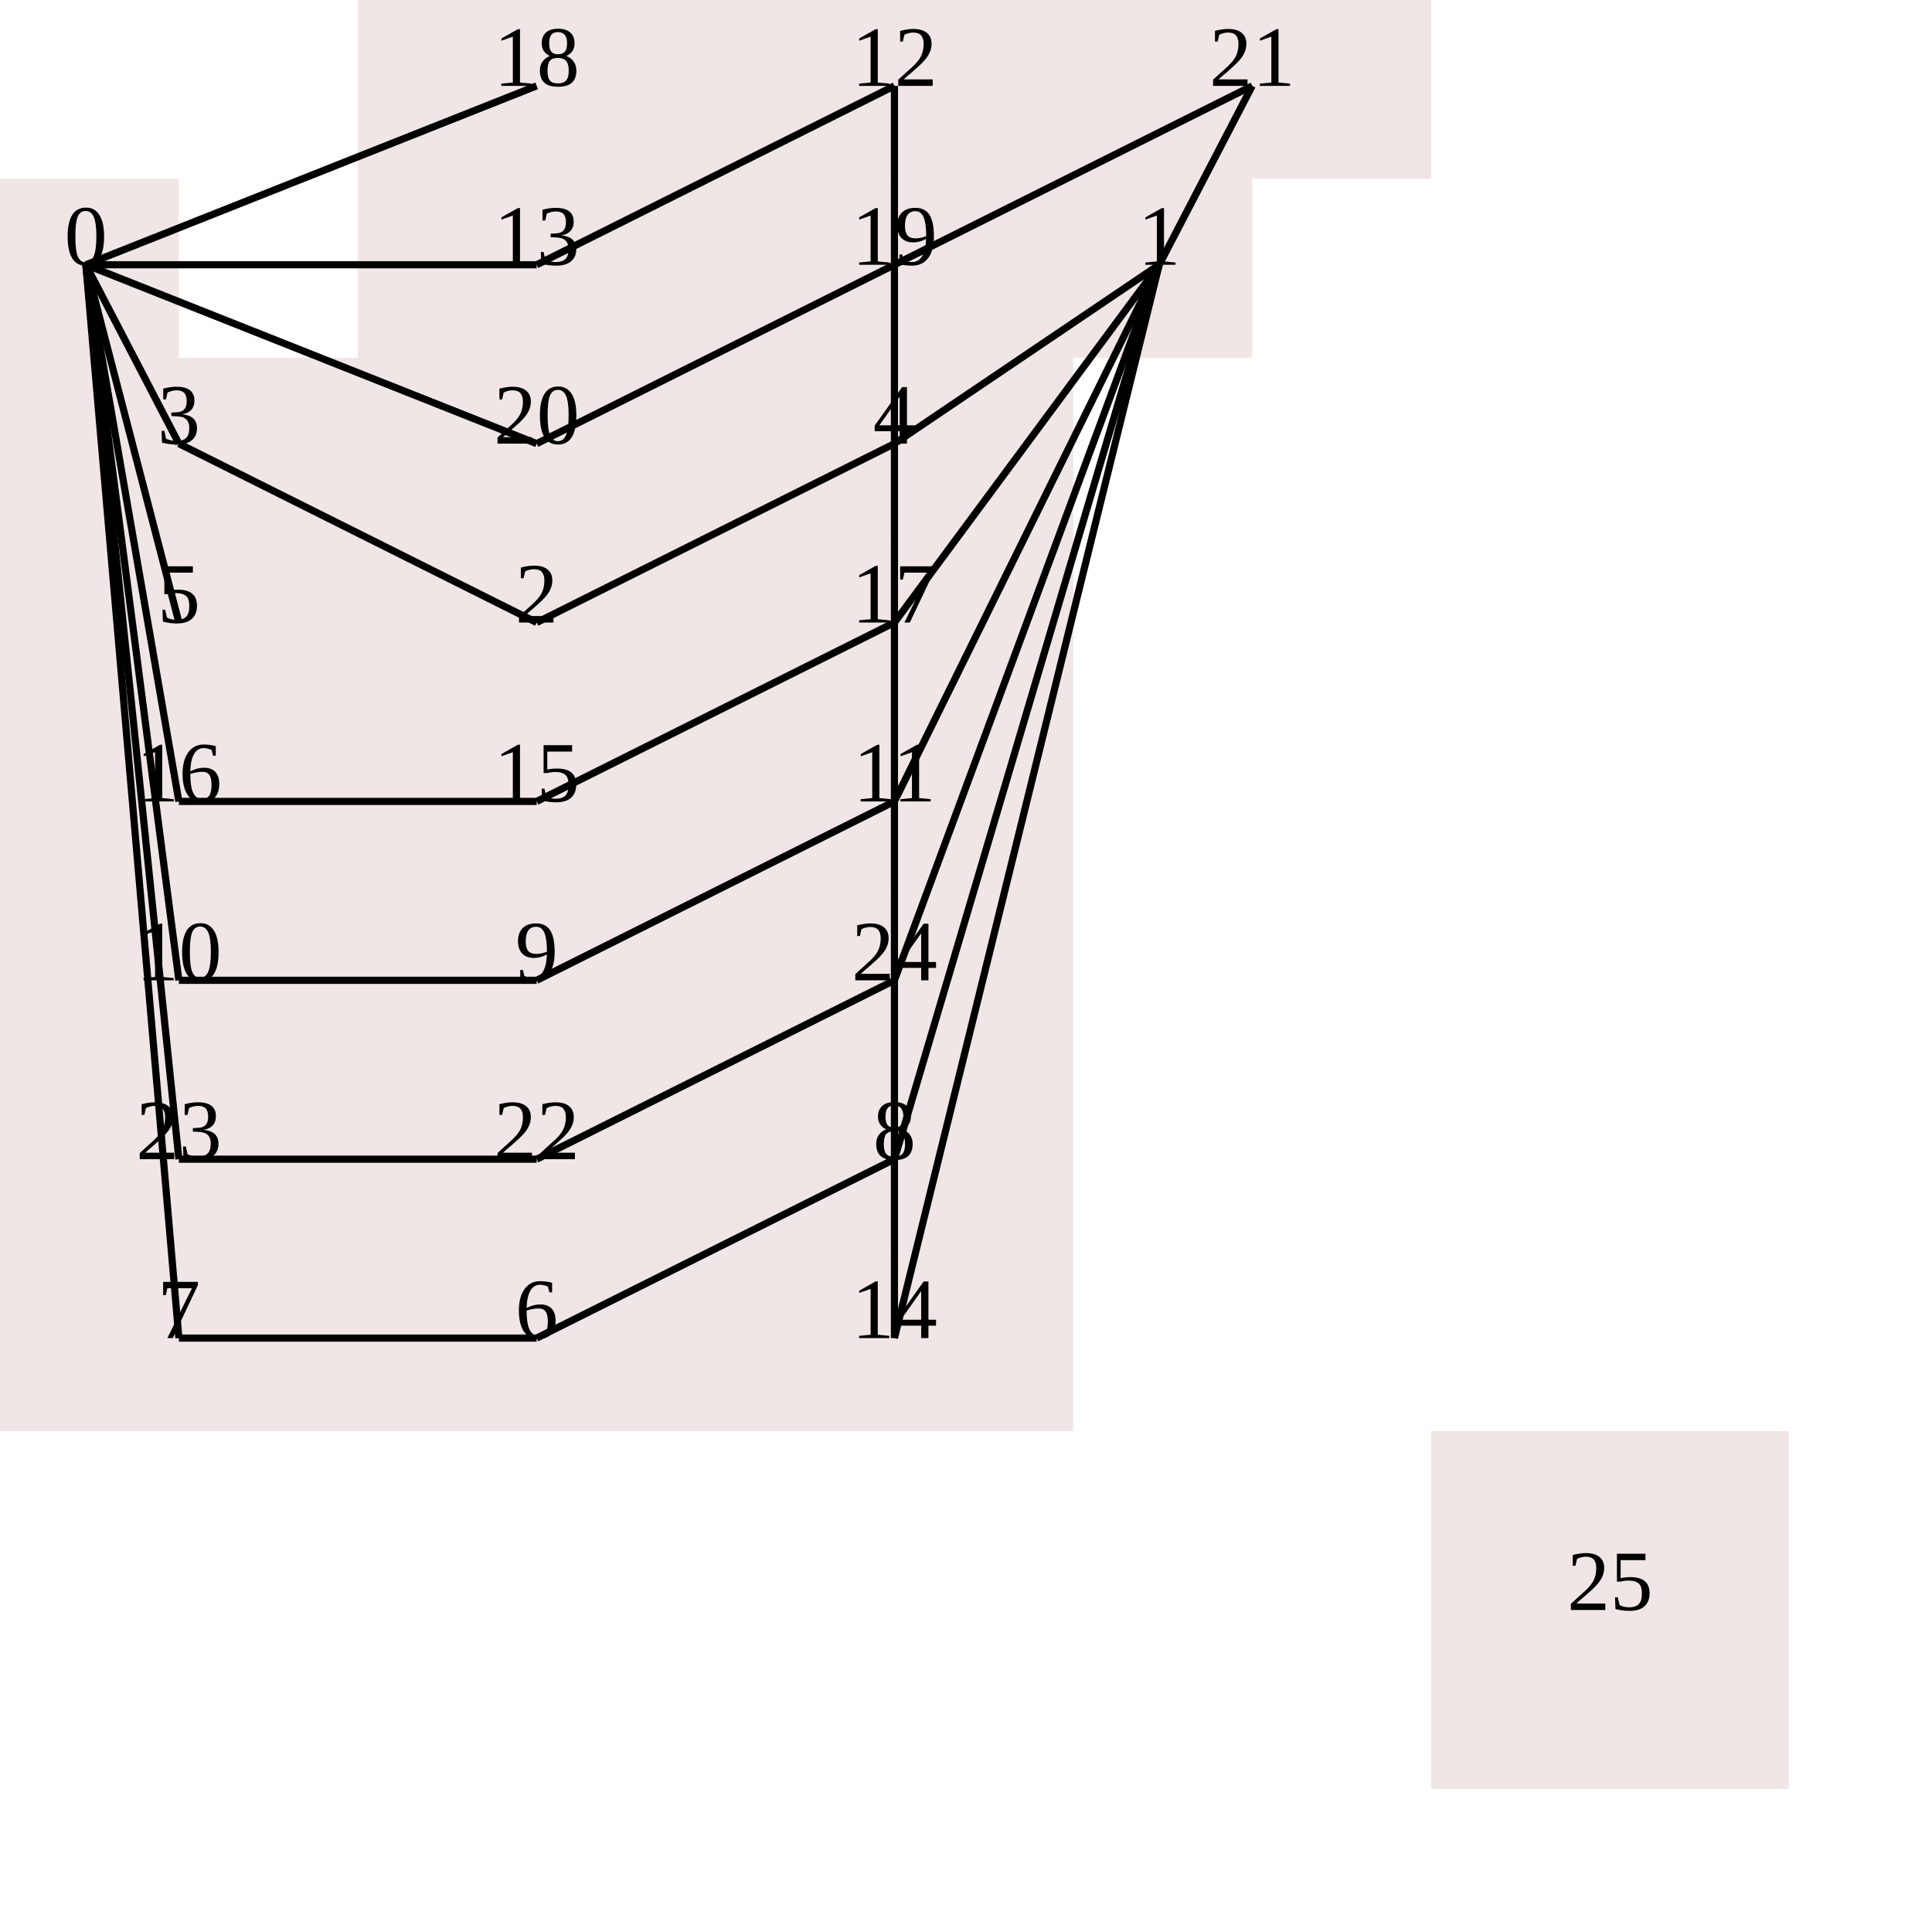
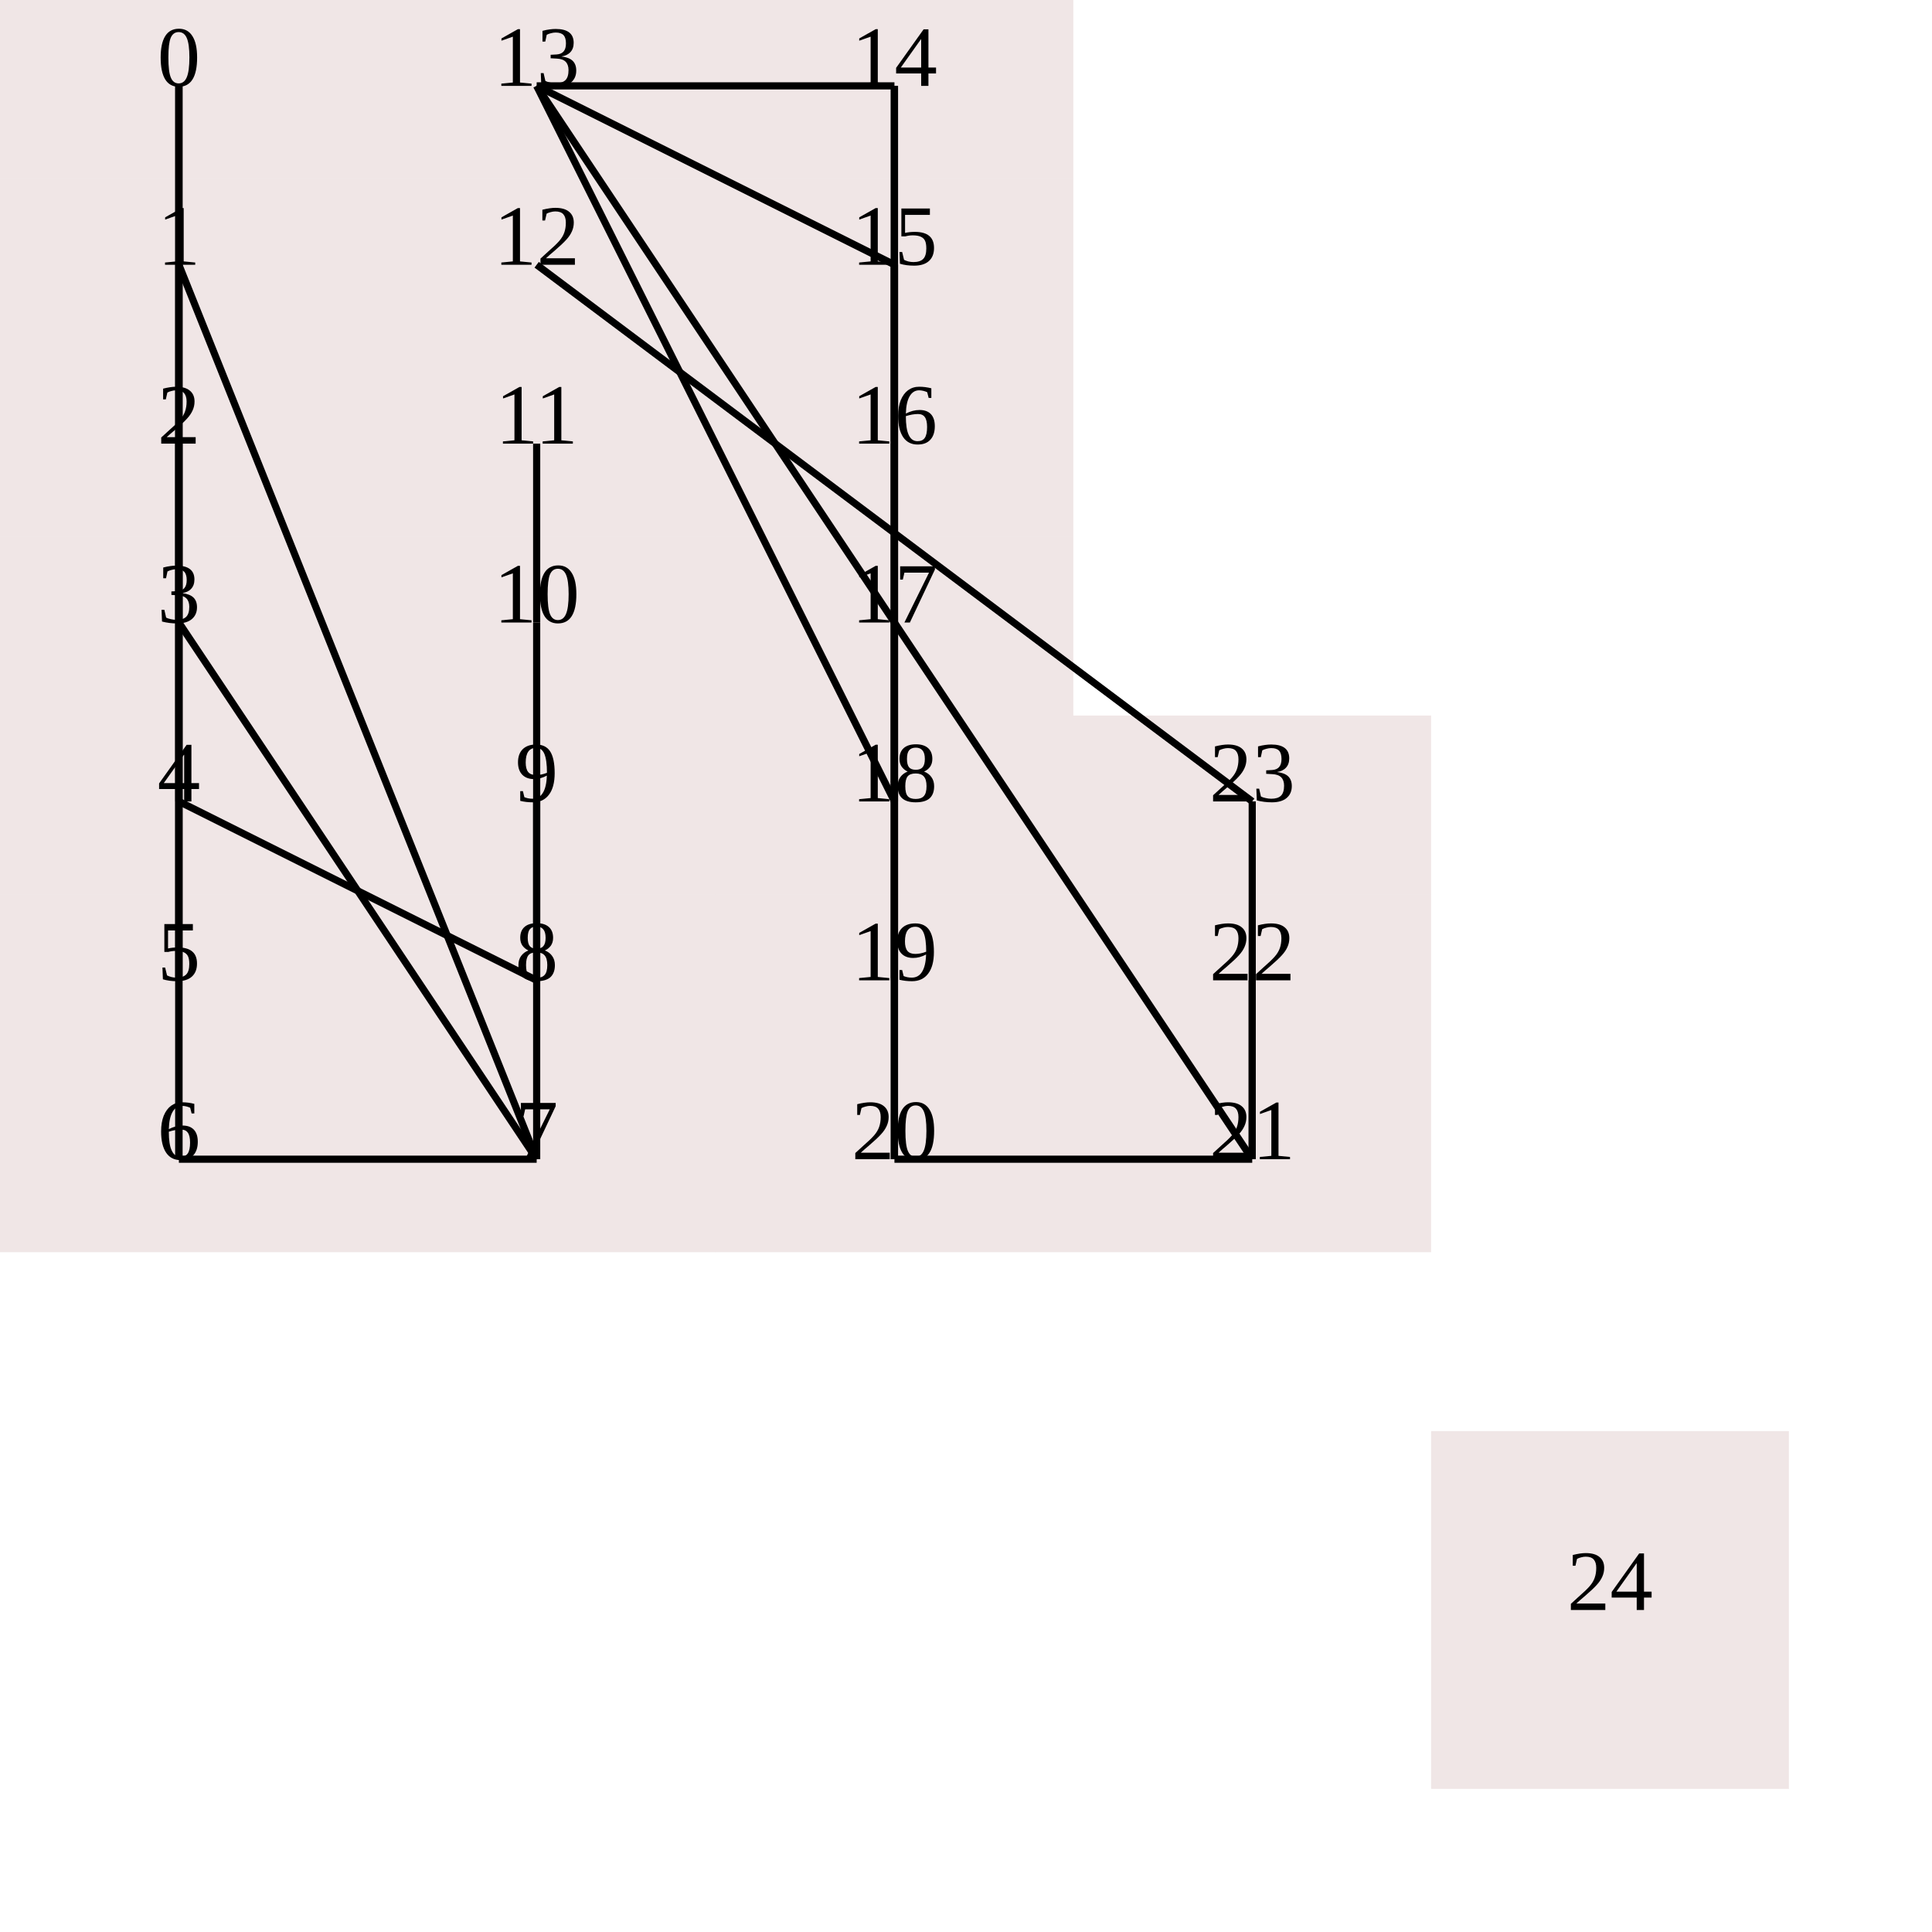
<svg xmlns="http://www.w3.org/2000/svg" width="270" height="270">
  <rect x="0" y="0" width="270" height="270" fill="rgb(255,255,255)" />
-   <rect x="0" y="0" width="225" height="225" fill="rgba(255,255,255,1)" />
-   <rect x="0" y="25" width="25" height="25" fill="rgba(100,0,0,0.1)" />
-   <text x="12" y="37" text-anchor="middle" alignment-baseline="middle" fill="black">0</text>
-   <rect x="150" y="25" width="25" height="25" fill="rgba(100,0,0,0.1)" />
-   <text x="162" y="37" text-anchor="middle" alignment-baseline="middle" fill="black">1</text>
+   <rect x="0" y="0" width="250" height="250" fill="rgba(255,255,255,1)" />
+   <rect x="0" y="0" width="50" height="25" fill="rgba(100,0,0,0.1)" />
+   <text x="25" y="12" text-anchor="middle" alignment-baseline="middle" fill="black">0</text>
+   <rect x="0" y="25" width="50" height="25" fill="rgba(100,0,0,0.1)" />
+   <text x="25" y="37" text-anchor="middle" alignment-baseline="middle" fill="black">1</text>
+   <rect x="0" y="50" width="50" height="25" fill="rgba(100,0,0,0.1)" />
+   <text x="25" y="62" text-anchor="middle" alignment-baseline="middle" fill="black">2</text>
+   <rect x="0" y="75" width="50" height="25" fill="rgba(100,0,0,0.1)" />
+   <text x="25" y="87" text-anchor="middle" alignment-baseline="middle" fill="black">3</text>
+   <rect x="0" y="100" width="50" height="25" fill="rgba(100,0,0,0.1)" />
+   <text x="25" y="112" text-anchor="middle" alignment-baseline="middle" fill="black">4</text>
+   <rect x="0" y="125" width="50" height="25" fill="rgba(100,0,0,0.1)" />
+   <text x="25" y="137" text-anchor="middle" alignment-baseline="middle" fill="black">5</text>
+   <rect x="0" y="150" width="50" height="25" fill="rgba(100,0,0,0.1)" />
+   <text x="25" y="162" text-anchor="middle" alignment-baseline="middle" fill="black">6</text>
+   <rect x="50" y="150" width="50" height="25" fill="rgba(100,0,0,0.1)" />
+   <text x="75" y="162" text-anchor="middle" alignment-baseline="middle" fill="black">7</text>
+   <rect x="50" y="125" width="50" height="25" fill="rgba(100,0,0,0.1)" />
+   <text x="75" y="137" text-anchor="middle" alignment-baseline="middle" fill="black">8</text>
+   <rect x="50" y="100" width="50" height="25" fill="rgba(100,0,0,0.1)" />
+   <text x="75" y="112" text-anchor="middle" alignment-baseline="middle" fill="black">9</text>
  <rect x="50" y="75" width="50" height="25" fill="rgba(100,0,0,0.1)" />
-   <text x="75" y="87" text-anchor="middle" alignment-baseline="middle" fill="black">2</text>
-   <rect x="0" y="50" width="50" height="25" fill="rgba(100,0,0,0.1)" />
-   <text x="25" y="62" text-anchor="middle" alignment-baseline="middle" fill="black">3</text>
+   <text x="75" y="87" text-anchor="middle" alignment-baseline="middle" fill="black">10</text>
+   <rect x="50" y="50" width="50" height="25" fill="rgba(100,0,0,0.1)" />
+   <text x="75" y="62" text-anchor="middle" alignment-baseline="middle" fill="black">11</text>
+   <rect x="50" y="25" width="50" height="25" fill="rgba(100,0,0,0.1)" />
+   <text x="75" y="37" text-anchor="middle" alignment-baseline="middle" fill="black">12</text>
+   <rect x="50" y="0" width="50" height="25" fill="rgba(100,0,0,0.1)" />
+   <text x="75" y="12" text-anchor="middle" alignment-baseline="middle" fill="black">13</text>
+   <rect x="100" y="0" width="50" height="25" fill="rgba(100,0,0,0.1)" />
+   <text x="125" y="12" text-anchor="middle" alignment-baseline="middle" fill="black">14</text>
+   <rect x="100" y="25" width="50" height="25" fill="rgba(100,0,0,0.1)" />
+   <text x="125" y="37" text-anchor="middle" alignment-baseline="middle" fill="black">15</text>
  <rect x="100" y="50" width="50" height="25" fill="rgba(100,0,0,0.1)" />
-   <text x="125" y="62" text-anchor="middle" alignment-baseline="middle" fill="black">4</text>
-   <rect x="0" y="75" width="50" height="25" fill="rgba(100,0,0,0.1)" />
-   <text x="25" y="87" text-anchor="middle" alignment-baseline="middle" fill="black">5</text>
-   <rect x="50" y="175" width="50" height="25" fill="rgba(100,0,0,0.1)" />
-   <text x="75" y="187" text-anchor="middle" alignment-baseline="middle" fill="black">6</text>
-   <rect x="0" y="175" width="50" height="25" fill="rgba(100,0,0,0.1)" />
-   <text x="25" y="187" text-anchor="middle" alignment-baseline="middle" fill="black">7</text>
-   <rect x="100" y="150" width="50" height="25" fill="rgba(100,0,0,0.1)" />
-   <text x="125" y="162" text-anchor="middle" alignment-baseline="middle" fill="black">8</text>
-   <rect x="50" y="125" width="50" height="25" fill="rgba(100,0,0,0.1)" />
-   <text x="75" y="137" text-anchor="middle" alignment-baseline="middle" fill="black">9</text>
-   <rect x="0" y="125" width="50" height="25" fill="rgba(100,0,0,0.1)" />
-   <text x="25" y="137" text-anchor="middle" alignment-baseline="middle" fill="black">10</text>
-   <rect x="100" y="100" width="50" height="25" fill="rgba(100,0,0,0.1)" />
-   <text x="125" y="112" text-anchor="middle" alignment-baseline="middle" fill="black">11</text>
-   <rect x="100" y="0" width="50" height="25" fill="rgba(100,0,0,0.1)" />
-   <text x="125" y="12" text-anchor="middle" alignment-baseline="middle" fill="black">12</text>
-   <rect x="50" y="25" width="50" height="25" fill="rgba(100,0,0,0.1)" />
-   <text x="75" y="37" text-anchor="middle" alignment-baseline="middle" fill="black">13</text>
-   <rect x="100" y="175" width="50" height="25" fill="rgba(100,0,0,0.1)" />
-   <text x="125" y="187" text-anchor="middle" alignment-baseline="middle" fill="black">14</text>
-   <rect x="50" y="100" width="50" height="25" fill="rgba(100,0,0,0.1)" />
-   <text x="75" y="112" text-anchor="middle" alignment-baseline="middle" fill="black">15</text>
-   <rect x="0" y="100" width="50" height="25" fill="rgba(100,0,0,0.1)" />
-   <text x="25" y="112" text-anchor="middle" alignment-baseline="middle" fill="black">16</text>
+   <text x="125" y="62" text-anchor="middle" alignment-baseline="middle" fill="black">16</text>
  <rect x="100" y="75" width="50" height="25" fill="rgba(100,0,0,0.1)" />
  <text x="125" y="87" text-anchor="middle" alignment-baseline="middle" fill="black">17</text>
-   <rect x="50" y="0" width="50" height="25" fill="rgba(100,0,0,0.1)" />
-   <text x="75" y="12" text-anchor="middle" alignment-baseline="middle" fill="black">18</text>
-   <rect x="100" y="25" width="50" height="25" fill="rgba(100,0,0,0.1)" />
-   <text x="125" y="37" text-anchor="middle" alignment-baseline="middle" fill="black">19</text>
-   <rect x="50" y="50" width="50" height="25" fill="rgba(100,0,0,0.1)" />
-   <text x="75" y="62" text-anchor="middle" alignment-baseline="middle" fill="black">20</text>
-   <rect x="150" y="0" width="50" height="25" fill="rgba(100,0,0,0.1)" />
-   <text x="175" y="12" text-anchor="middle" alignment-baseline="middle" fill="black">21</text>
-   <rect x="50" y="150" width="50" height="25" fill="rgba(100,0,0,0.1)" />
-   <text x="75" y="162" text-anchor="middle" alignment-baseline="middle" fill="black">22</text>
-   <rect x="0" y="150" width="50" height="25" fill="rgba(100,0,0,0.1)" />
-   <text x="25" y="162" text-anchor="middle" alignment-baseline="middle" fill="black">23</text>
+   <rect x="100" y="100" width="50" height="25" fill="rgba(100,0,0,0.1)" />
+   <text x="125" y="112" text-anchor="middle" alignment-baseline="middle" fill="black">18</text>
  <rect x="100" y="125" width="50" height="25" fill="rgba(100,0,0,0.1)" />
-   <text x="125" y="137" text-anchor="middle" alignment-baseline="middle" fill="black">24</text>
+   <text x="125" y="137" text-anchor="middle" alignment-baseline="middle" fill="black">19</text>
+   <rect x="100" y="150" width="50" height="25" fill="rgba(100,0,0,0.1)" />
+   <text x="125" y="162" text-anchor="middle" alignment-baseline="middle" fill="black">20</text>
+   <rect x="150" y="150" width="50" height="25" fill="rgba(100,0,0,0.1)" />
+   <text x="175" y="162" text-anchor="middle" alignment-baseline="middle" fill="black">21</text>
+   <rect x="150" y="125" width="50" height="25" fill="rgba(100,0,0,0.1)" />
+   <text x="175" y="137" text-anchor="middle" alignment-baseline="middle" fill="black">22</text>
+   <rect x="150" y="100" width="50" height="25" fill="rgba(100,0,0,0.1)" />
+   <text x="175" y="112" text-anchor="middle" alignment-baseline="middle" fill="black">23</text>
  <rect x="200" y="200" width="50" height="50" fill="rgba(100,0,0,0.1)" />
-   <text x="225" y="225" text-anchor="middle" alignment-baseline="middle" fill="black">25</text>
-   <line x1="12" y1="37" x2="25" y2="62" stroke="black" stroke-width="1" />
-   <line x1="12" y1="37" x2="25" y2="87" stroke="black" stroke-width="1" />
-   <line x1="12" y1="37" x2="25" y2="112" stroke="black" stroke-width="1" />
-   <line x1="12" y1="37" x2="25" y2="137" stroke="black" stroke-width="1" />
-   <line x1="12" y1="37" x2="25" y2="162" stroke="black" stroke-width="1" />
-   <line x1="12" y1="37" x2="25" y2="187" stroke="black" stroke-width="1" />
-   <line x1="12" y1="37" x2="75" y2="12" stroke="black" stroke-width="1" />
-   <line x1="12" y1="37" x2="75" y2="37" stroke="black" stroke-width="1" />
-   <line x1="12" y1="37" x2="75" y2="62" stroke="black" stroke-width="1" />
-   <line x1="162" y1="37" x2="125" y2="87" stroke="black" stroke-width="1" />
-   <line x1="162" y1="37" x2="125" y2="162" stroke="black" stroke-width="1" />
-   <line x1="162" y1="37" x2="125" y2="112" stroke="black" stroke-width="1" />
-   <line x1="162" y1="37" x2="175" y2="12" stroke="black" stroke-width="1" />
-   <line x1="162" y1="37" x2="125" y2="187" stroke="black" stroke-width="1" />
-   <line x1="162" y1="37" x2="125" y2="137" stroke="black" stroke-width="1" />
-   <line x1="162" y1="37" x2="125" y2="62" stroke="black" stroke-width="1" />
-   <line x1="75" y1="87" x2="125" y2="62" stroke="black" stroke-width="1" />
-   <line x1="75" y1="87" x2="25" y2="62" stroke="black" stroke-width="1" />
-   <line x1="75" y1="187" x2="25" y2="187" stroke="black" stroke-width="1" />
-   <line x1="75" y1="187" x2="125" y2="162" stroke="black" stroke-width="1" />
-   <line x1="75" y1="137" x2="25" y2="137" stroke="black" stroke-width="1" />
-   <line x1="75" y1="137" x2="125" y2="112" stroke="black" stroke-width="1" />
-   <line x1="125" y1="12" x2="125" y2="187" stroke="black" stroke-width="1" />
-   <line x1="125" y1="12" x2="75" y2="37" stroke="black" stroke-width="1" />
-   <line x1="75" y1="112" x2="125" y2="87" stroke="black" stroke-width="1" />
-   <line x1="75" y1="112" x2="25" y2="112" stroke="black" stroke-width="1" />
-   <line x1="125" y1="37" x2="175" y2="12" stroke="black" stroke-width="1" />
-   <line x1="125" y1="37" x2="75" y2="62" stroke="black" stroke-width="1" />
-   <line x1="75" y1="162" x2="125" y2="137" stroke="black" stroke-width="1" />
-   <line x1="75" y1="162" x2="25" y2="162" stroke="black" stroke-width="1" />
+   <text x="225" y="225" text-anchor="middle" alignment-baseline="middle" fill="black">24</text>
+   <line x1="25" y1="12" x2="25" y2="62" stroke="black" stroke-width="1" />
+   <line x1="25" y1="12" x2="25" y2="137" stroke="black" stroke-width="1" />
+   <line x1="25" y1="12" x2="25" y2="112" stroke="black" stroke-width="1" />
+   <line x1="25" y1="12" x2="25" y2="37" stroke="black" stroke-width="1" />
+   <line x1="25" y1="37" x2="25" y2="87" stroke="black" stroke-width="1" />
+   <line x1="25" y1="37" x2="75" y2="162" stroke="black" stroke-width="1" />
+   <line x1="25" y1="37" x2="25" y2="162" stroke="black" stroke-width="1" />
+   <line x1="25" y1="62" x2="25" y2="87" stroke="black" stroke-width="1" />
+   <line x1="25" y1="62" x2="25" y2="137" stroke="black" stroke-width="1" />
+   <line x1="25" y1="62" x2="25" y2="112" stroke="black" stroke-width="1" />
+   <line x1="25" y1="87" x2="25" y2="162" stroke="black" stroke-width="1" />
+   <line x1="25" y1="87" x2="75" y2="162" stroke="black" stroke-width="1" />
+   <line x1="25" y1="112" x2="25" y2="137" stroke="black" stroke-width="1" />
+   <line x1="25" y1="112" x2="75" y2="137" stroke="black" stroke-width="1" />
+   <line x1="25" y1="137" x2="25" y2="162" stroke="black" stroke-width="1" />
+   <line x1="25" y1="162" x2="75" y2="162" stroke="black" stroke-width="1" />
+   <line x1="75" y1="162" x2="75" y2="137" stroke="black" stroke-width="1" />
+   <line x1="75" y1="137" x2="75" y2="87" stroke="black" stroke-width="1" />
+   <line x1="75" y1="137" x2="75" y2="112" stroke="black" stroke-width="1" />
+   <line x1="75" y1="87" x2="75" y2="62" stroke="black" stroke-width="1" />
+   <line x1="75" y1="37" x2="175" y2="112" stroke="black" stroke-width="1" />
+   <line x1="75" y1="12" x2="125" y2="12" stroke="black" stroke-width="1" />
+   <line x1="75" y1="12" x2="125" y2="37" stroke="black" stroke-width="1" />
+   <line x1="75" y1="12" x2="125" y2="112" stroke="black" stroke-width="1" />
+   <line x1="75" y1="12" x2="125" y2="87" stroke="black" stroke-width="1" />
+   <line x1="125" y1="12" x2="125" y2="137" stroke="black" stroke-width="1" />
+   <line x1="125" y1="12" x2="125" y2="62" stroke="black" stroke-width="1" />
+   <line x1="125" y1="12" x2="125" y2="162" stroke="black" stroke-width="1" />
+   <line x1="125" y1="37" x2="125" y2="112" stroke="black" stroke-width="1" />
+   <line x1="125" y1="37" x2="125" y2="62" stroke="black" stroke-width="1" />
+   <line x1="125" y1="37" x2="125" y2="87" stroke="black" stroke-width="1" />
+   <line x1="125" y1="62" x2="125" y2="137" stroke="black" stroke-width="1" />
+   <line x1="125" y1="62" x2="125" y2="162" stroke="black" stroke-width="1" />
+   <line x1="125" y1="87" x2="175" y2="162" stroke="black" stroke-width="1" />
+   <line x1="125" y1="87" x2="125" y2="112" stroke="black" stroke-width="1" />
+   <line x1="125" y1="112" x2="125" y2="137" stroke="black" stroke-width="1" />
+   <line x1="125" y1="137" x2="125" y2="162" stroke="black" stroke-width="1" />
+   <line x1="125" y1="162" x2="175" y2="162" stroke="black" stroke-width="1" />
+   <line x1="175" y1="162" x2="175" y2="112" stroke="black" stroke-width="1" />
+   <line x1="175" y1="162" x2="175" y2="137" stroke="black" stroke-width="1" />
</svg>
